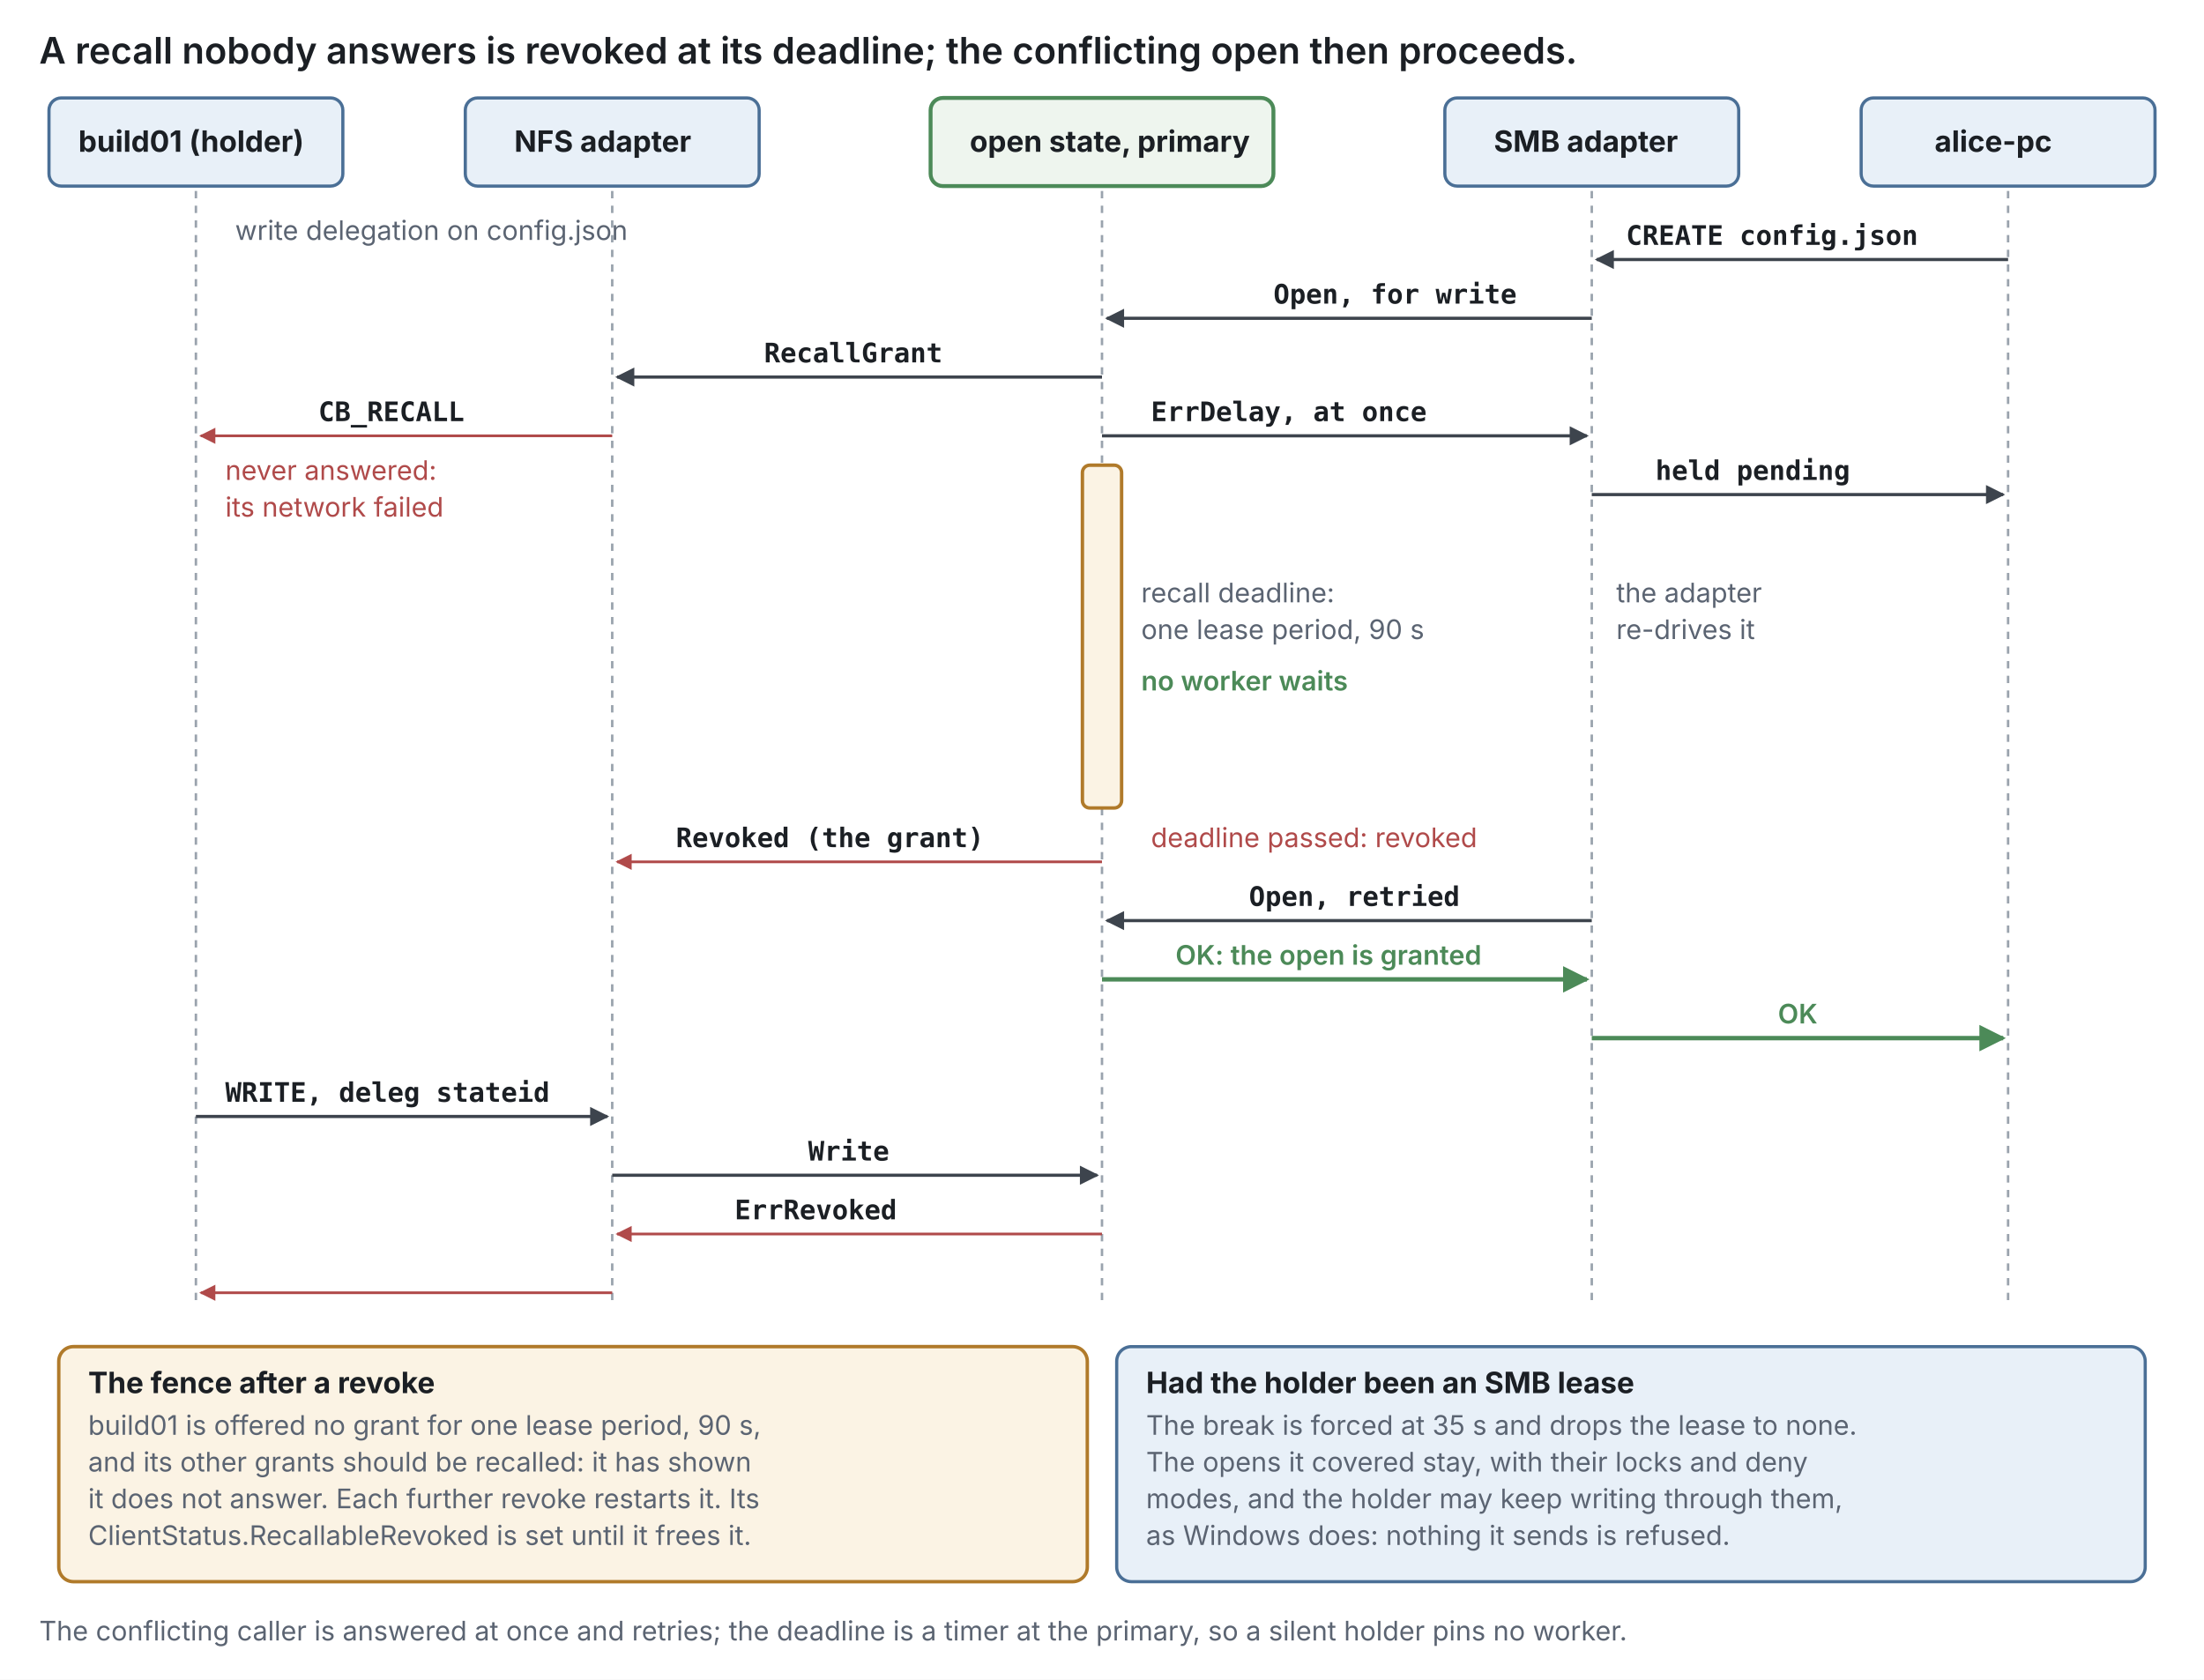
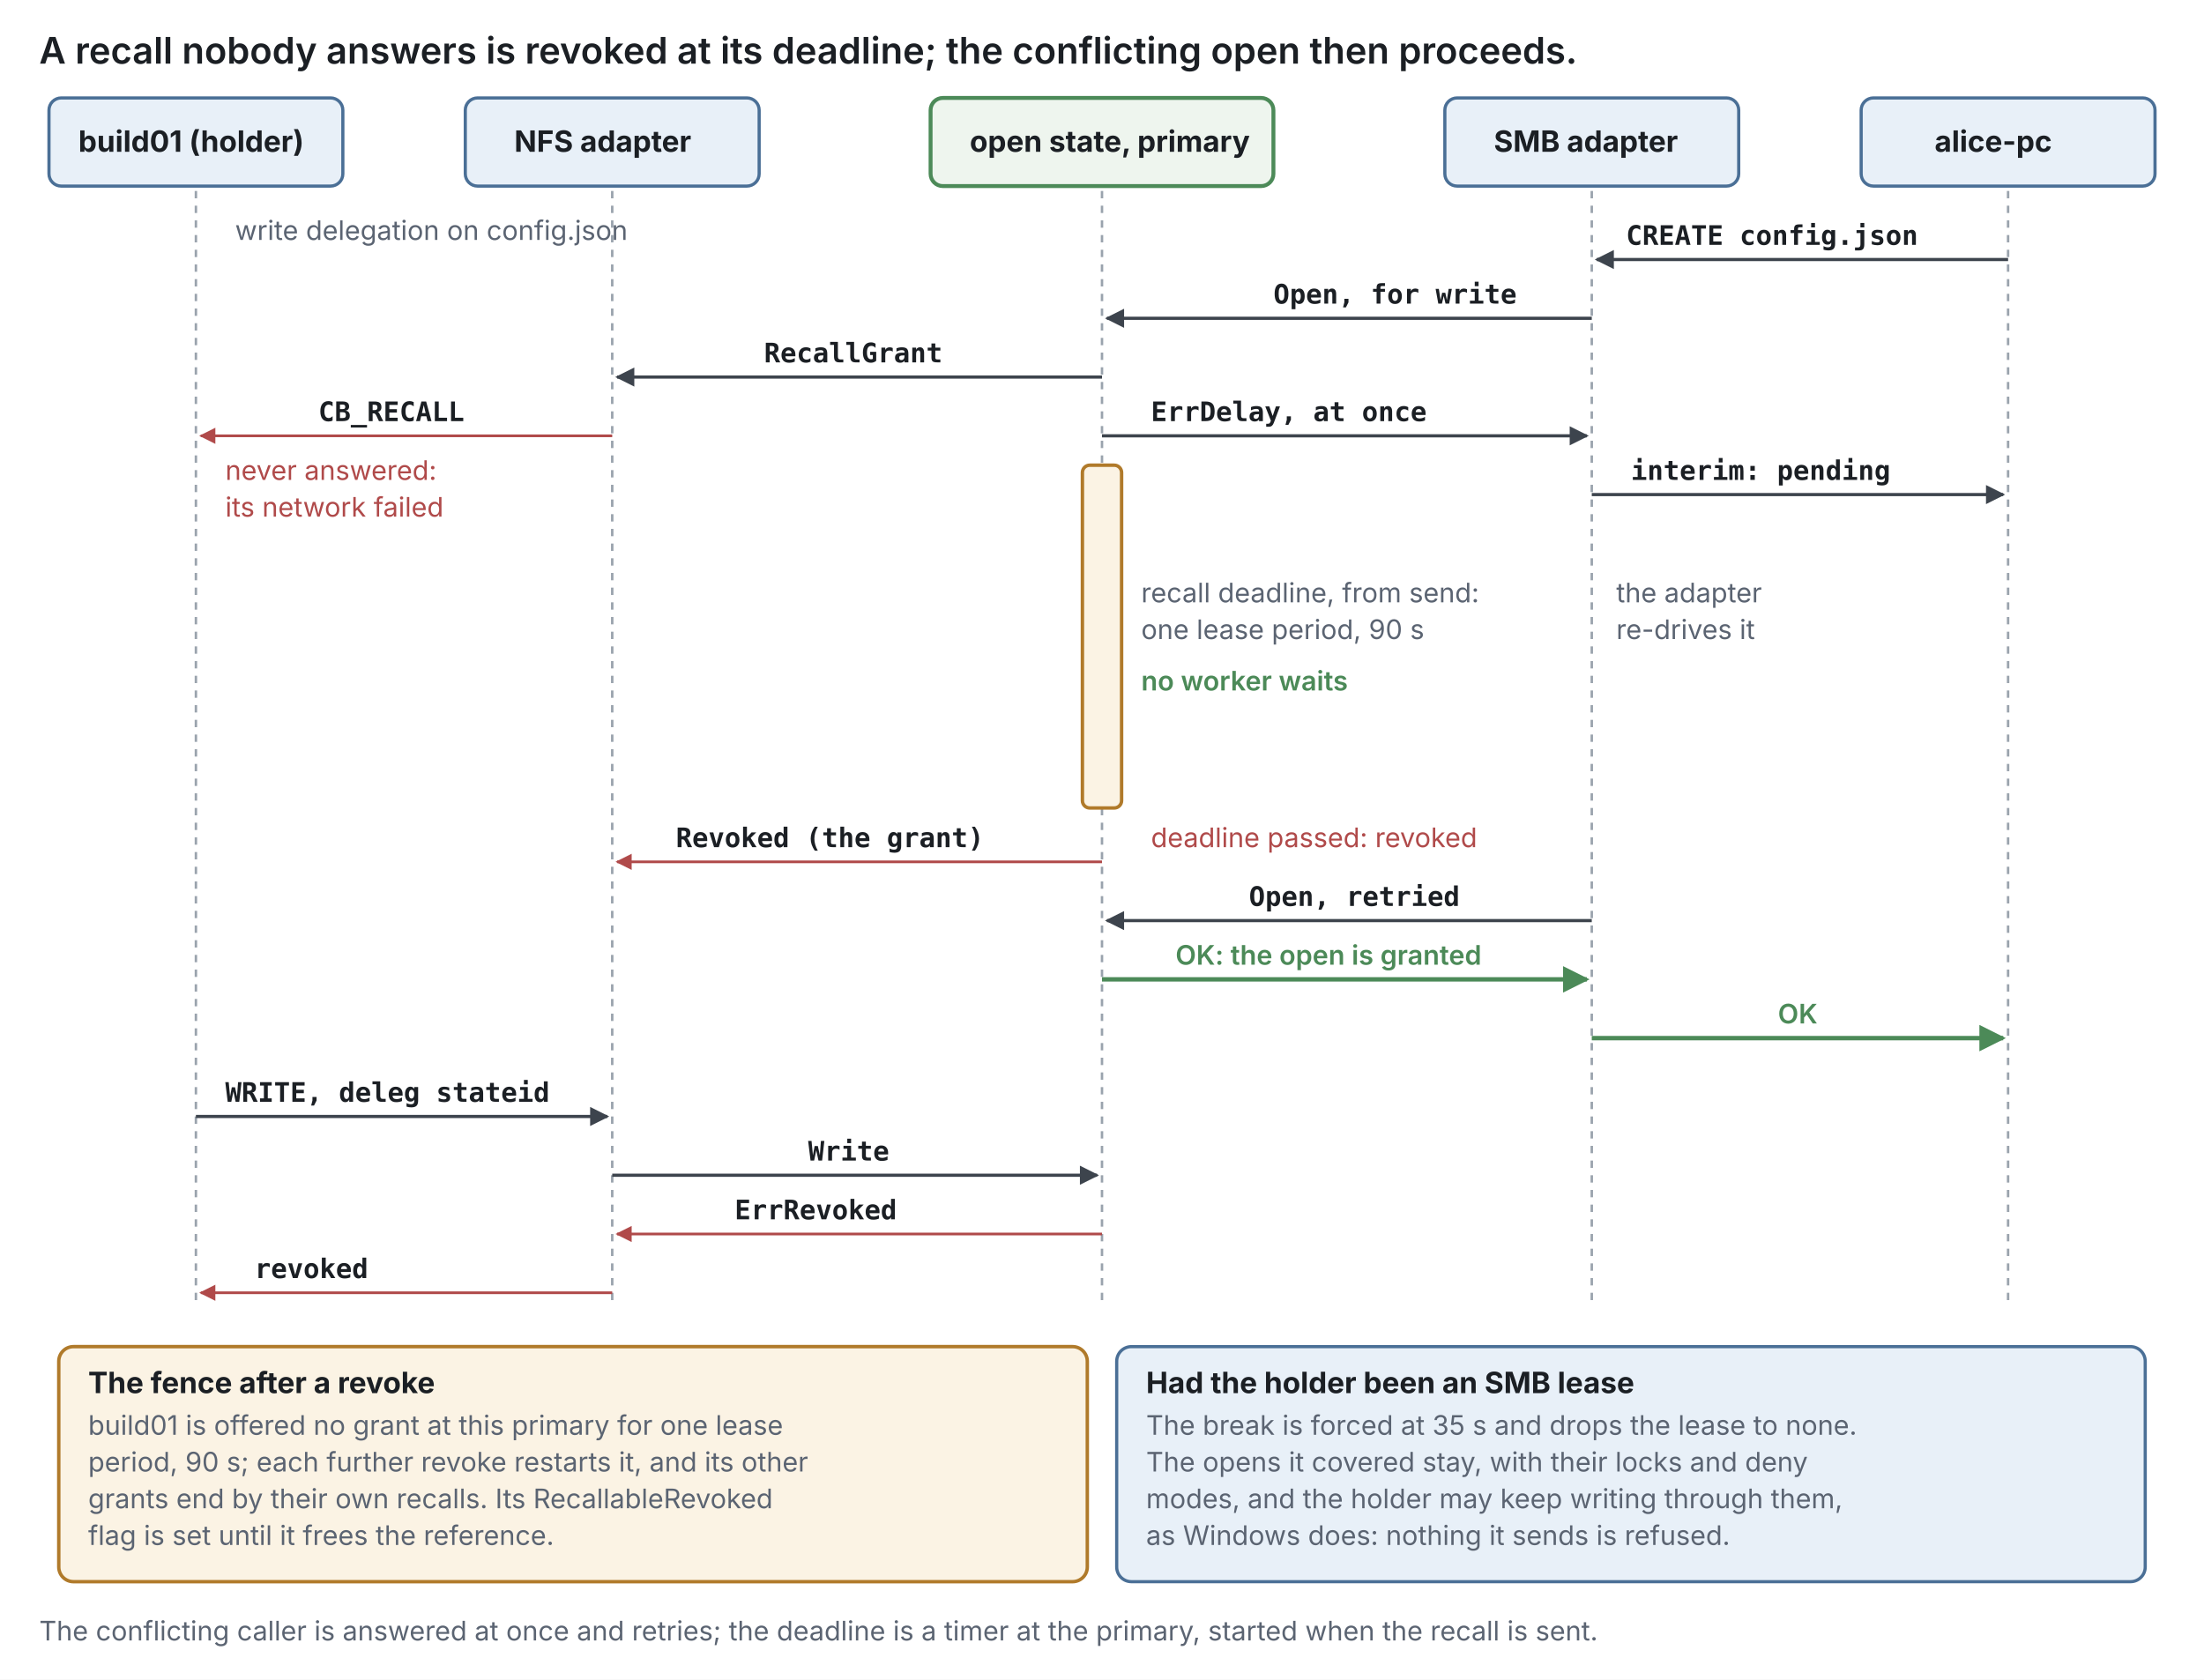
<svg xmlns="http://www.w3.org/2000/svg" viewBox="0 0 900 686" width="900" height="686" font-family="system-ui,-apple-system,Segoe UI,sans-serif">
  <defs>
    <marker id="a" viewBox="0 0 10 10" refX="9" refY="5" markerWidth="6" markerHeight="6" orient="auto-start-reverse">
      <path d="M0,0 L10,5 L0,10 z" fill="#3d444d" />
    </marker>
    <marker id="r" viewBox="0 0 10 10" refX="9" refY="5" markerWidth="6" markerHeight="6" orient="auto-start-reverse">
      <path d="M0,0 L10,5 L0,10 z" fill="#b04a4a" />
    </marker>
    <marker id="g" viewBox="0 0 10 10" refX="9" refY="5" markerWidth="6" markerHeight="6" orient="auto-start-reverse">
      <path d="M0,0 L10,5 L0,10 z" fill="#4c8a58" />
    </marker>
    <style>
      .t{font-size:15px;font-weight:600;fill:#1b1f24}.h{font-size:12px;font-weight:700;fill:#1b1f24}
      .s{font-size:11px;fill:#5b6472}.e{font-size:11px;fill:#b04a4a}.ok{font-size:11px;font-weight:600;fill:#4c8a58}
      .no{font-size:12px;font-weight:700;fill:#b04a4a}
      .m{font-family:ui-monospace,SFMono-Regular,Menlo,monospace;font-size:11px;font-weight:600;fill:#1b1f24}
      .pr{fill:#e8f0f8;stroke:#4a6f96;stroke-width:1.3}
      .sv{fill:#eef5ee;stroke:#4c8a58;stroke-width:1.6}
      .st{fill:#eceff2;stroke:#5b6472;stroke-width:1.4}
      .dr{fill:#fbf3e4;stroke:#b07a2a;stroke-width:1.4}
      .bad{fill:#f8eaea;stroke:#b04a4a;stroke-width:1.3}
      .ln{stroke:#3d444d;stroke-width:1.3;fill:none;marker-end:url(#a)}
      .gl{stroke:#4c8a58;stroke-width:1.8;fill:none;marker-end:url(#g)}
      .ex{stroke:#b04a4a;stroke-width:1.1;fill:none;marker-end:url(#r)}
      .cb{stroke:#3d444d;stroke-width:1.2;fill:none;stroke-dasharray:5 3;marker-end:url(#a)}
      .life{stroke:#9aa3ad;stroke-width:1;stroke-dasharray:3 3}
      .zone{fill:none;stroke:#9aa3ad;stroke-width:1;stroke-dasharray:4 3}
    </style>
  </defs>
  <rect width="900" height="686" fill="#ffffff" />
  <text x="16" y="26" class="t">A recall nobody answers is revoked at its deadline; the conflicting open then proceeds.</text>
  <rect x="20" y="40" width="120" height="36" rx="5" class="pr" />
  <text x="32" y="62" class="h">build01 (holder)</text>
  <rect x="190" y="40" width="120" height="36" rx="5" class="pr" />
  <text x="210" y="62" class="h">NFS adapter</text>
  <rect x="380" y="40" width="140" height="36" rx="5" class="sv" />
  <text x="396" y="62" class="h">open state, primary</text>
  <rect x="590" y="40" width="120" height="36" rx="5" class="pr" />
  <text x="610" y="62" class="h">SMB adapter</text>
  <rect x="760" y="40" width="120" height="36" rx="5" class="pr" />
  <text x="790" y="62" class="h">alice-pc</text>
  <path d="M80,78 L80,532" class="life" />
  <path d="M250,78 L250,532" class="life" />
  <path d="M450,78 L450,532" class="life" />
  <path d="M650,78 L650,532" class="life" />
  <path d="M820,78 L820,532" class="life" />
  <text x="96" y="98" class="s">write delegation on config.json</text>
  <text x="664" y="100" class="m">CREATE config.json</text>
  <path d="M820,106 L652,106" class="ln" />
  <text x="520" y="124" class="m">Open, for write</text>
  <path d="M650,130 L452,130" class="ln" />
  <text x="312" y="148" class="m">RecallGrant</text>
  <path d="M450,154 L252,154" class="ln" />
  <text x="130" y="172" class="m">CB_RECALL</text>
  <path d="M250,178 L82,178" class="ex" />
  <text x="92" y="196" class="e">never answered:</text>
  <text x="92" y="211" class="e">its network failed</text>
  <text x="470" y="172" class="m">ErrDelay, at once</text>
  <path d="M450,178 L648,178" class="ln" />
-   <text x="676" y="196" class="m">held pending</text>
+   <text x="666" y="196" class="m">interim: pending</text>
  <path d="M650,202 L818,202" class="ln" />
  <rect x="442" y="190" width="16" height="140" rx="3" class="dr" />
-   <text x="466" y="246" class="s">recall deadline:</text>
+   <text x="466" y="246" class="s">recall deadline, from send:</text>
  <text x="466" y="261" class="s">one lease period, 90 s</text>
  <text x="466" y="282" class="ok">no worker waits</text>
  <text x="660" y="246" class="s">the adapter</text>
  <text x="660" y="261" class="s">re-drives it</text>
  <text x="276" y="346" class="m">Revoked (the grant)</text>
  <path d="M450,352 L252,352" class="ex" />
  <text x="470" y="346" class="e">deadline passed: revoked</text>
  <text x="510" y="370" class="m">Open, retried</text>
  <path d="M650,376 L452,376" class="ln" />
  <text x="480" y="394" class="ok">OK: the open is granted</text>
  <path d="M450,400 L648,400" class="gl" />
  <text x="726" y="418" class="ok">OK</text>
  <path d="M650,424 L818,424" class="gl" />
  <text x="92" y="450" class="m">WRITE, deleg stateid</text>
  <path d="M80,456 L248,456" class="ln" />
  <text x="330" y="474" class="m">Write</text>
  <path d="M250,480 L448,480" class="ln" />
  <text x="300" y="498" class="m">ErrRevoked</text>
  <path d="M450,504 L252,504" class="ex" />
+   <text x="104" y="522" class="m">revoked</text>
  <path d="M250,528 L82,528" class="ex" />
  <rect x="24" y="550" width="420" height="96" rx="6" class="dr" />
  <text x="36" y="569" class="h">The fence after a revoke</text>
-   <text x="36" y="586" class="s">build01 is offered no grant for one lease period, 90 s,</text>
-   <text x="36" y="601" class="s">and its other grants should be recalled: it has shown</text>
-   <text x="36" y="616" class="s">it does not answer. Each further revoke restarts it. Its</text>
-   <text x="36" y="631" class="s">ClientStatus.RecallableRevoked is set until it frees it.</text>
+   <text x="36" y="586" class="s">build01 is offered no grant at this primary for one lease</text>
+   <text x="36" y="601" class="s">period, 90 s; each further revoke restarts it, and its other</text>
+   <text x="36" y="616" class="s">grants end by their own recalls. Its RecallableRevoked</text>
+   <text x="36" y="631" class="s">flag is set until it frees the reference.</text>
  <rect x="456" y="550" width="420" height="96" rx="6" class="pr" />
  <text x="468" y="569" class="h">Had the holder been an SMB lease</text>
  <text x="468" y="586" class="s">The break is forced at 35 s and drops the lease to none.</text>
  <text x="468" y="601" class="s">The opens it covered stay, with their locks and deny</text>
  <text x="468" y="616" class="s">modes, and the holder may keep writing through them,</text>
  <text x="468" y="631" class="s">as Windows does: nothing it sends is refused.</text>
-   <text x="16" y="670" class="s">The conflicting caller is answered at once and retries; the deadline is a timer at the primary, so a silent holder pins no worker.</text>
+   <text x="16" y="670" class="s">The conflicting caller is answered at once and retries; the deadline is a timer at the primary, started when the recall is sent.</text>
</svg>
